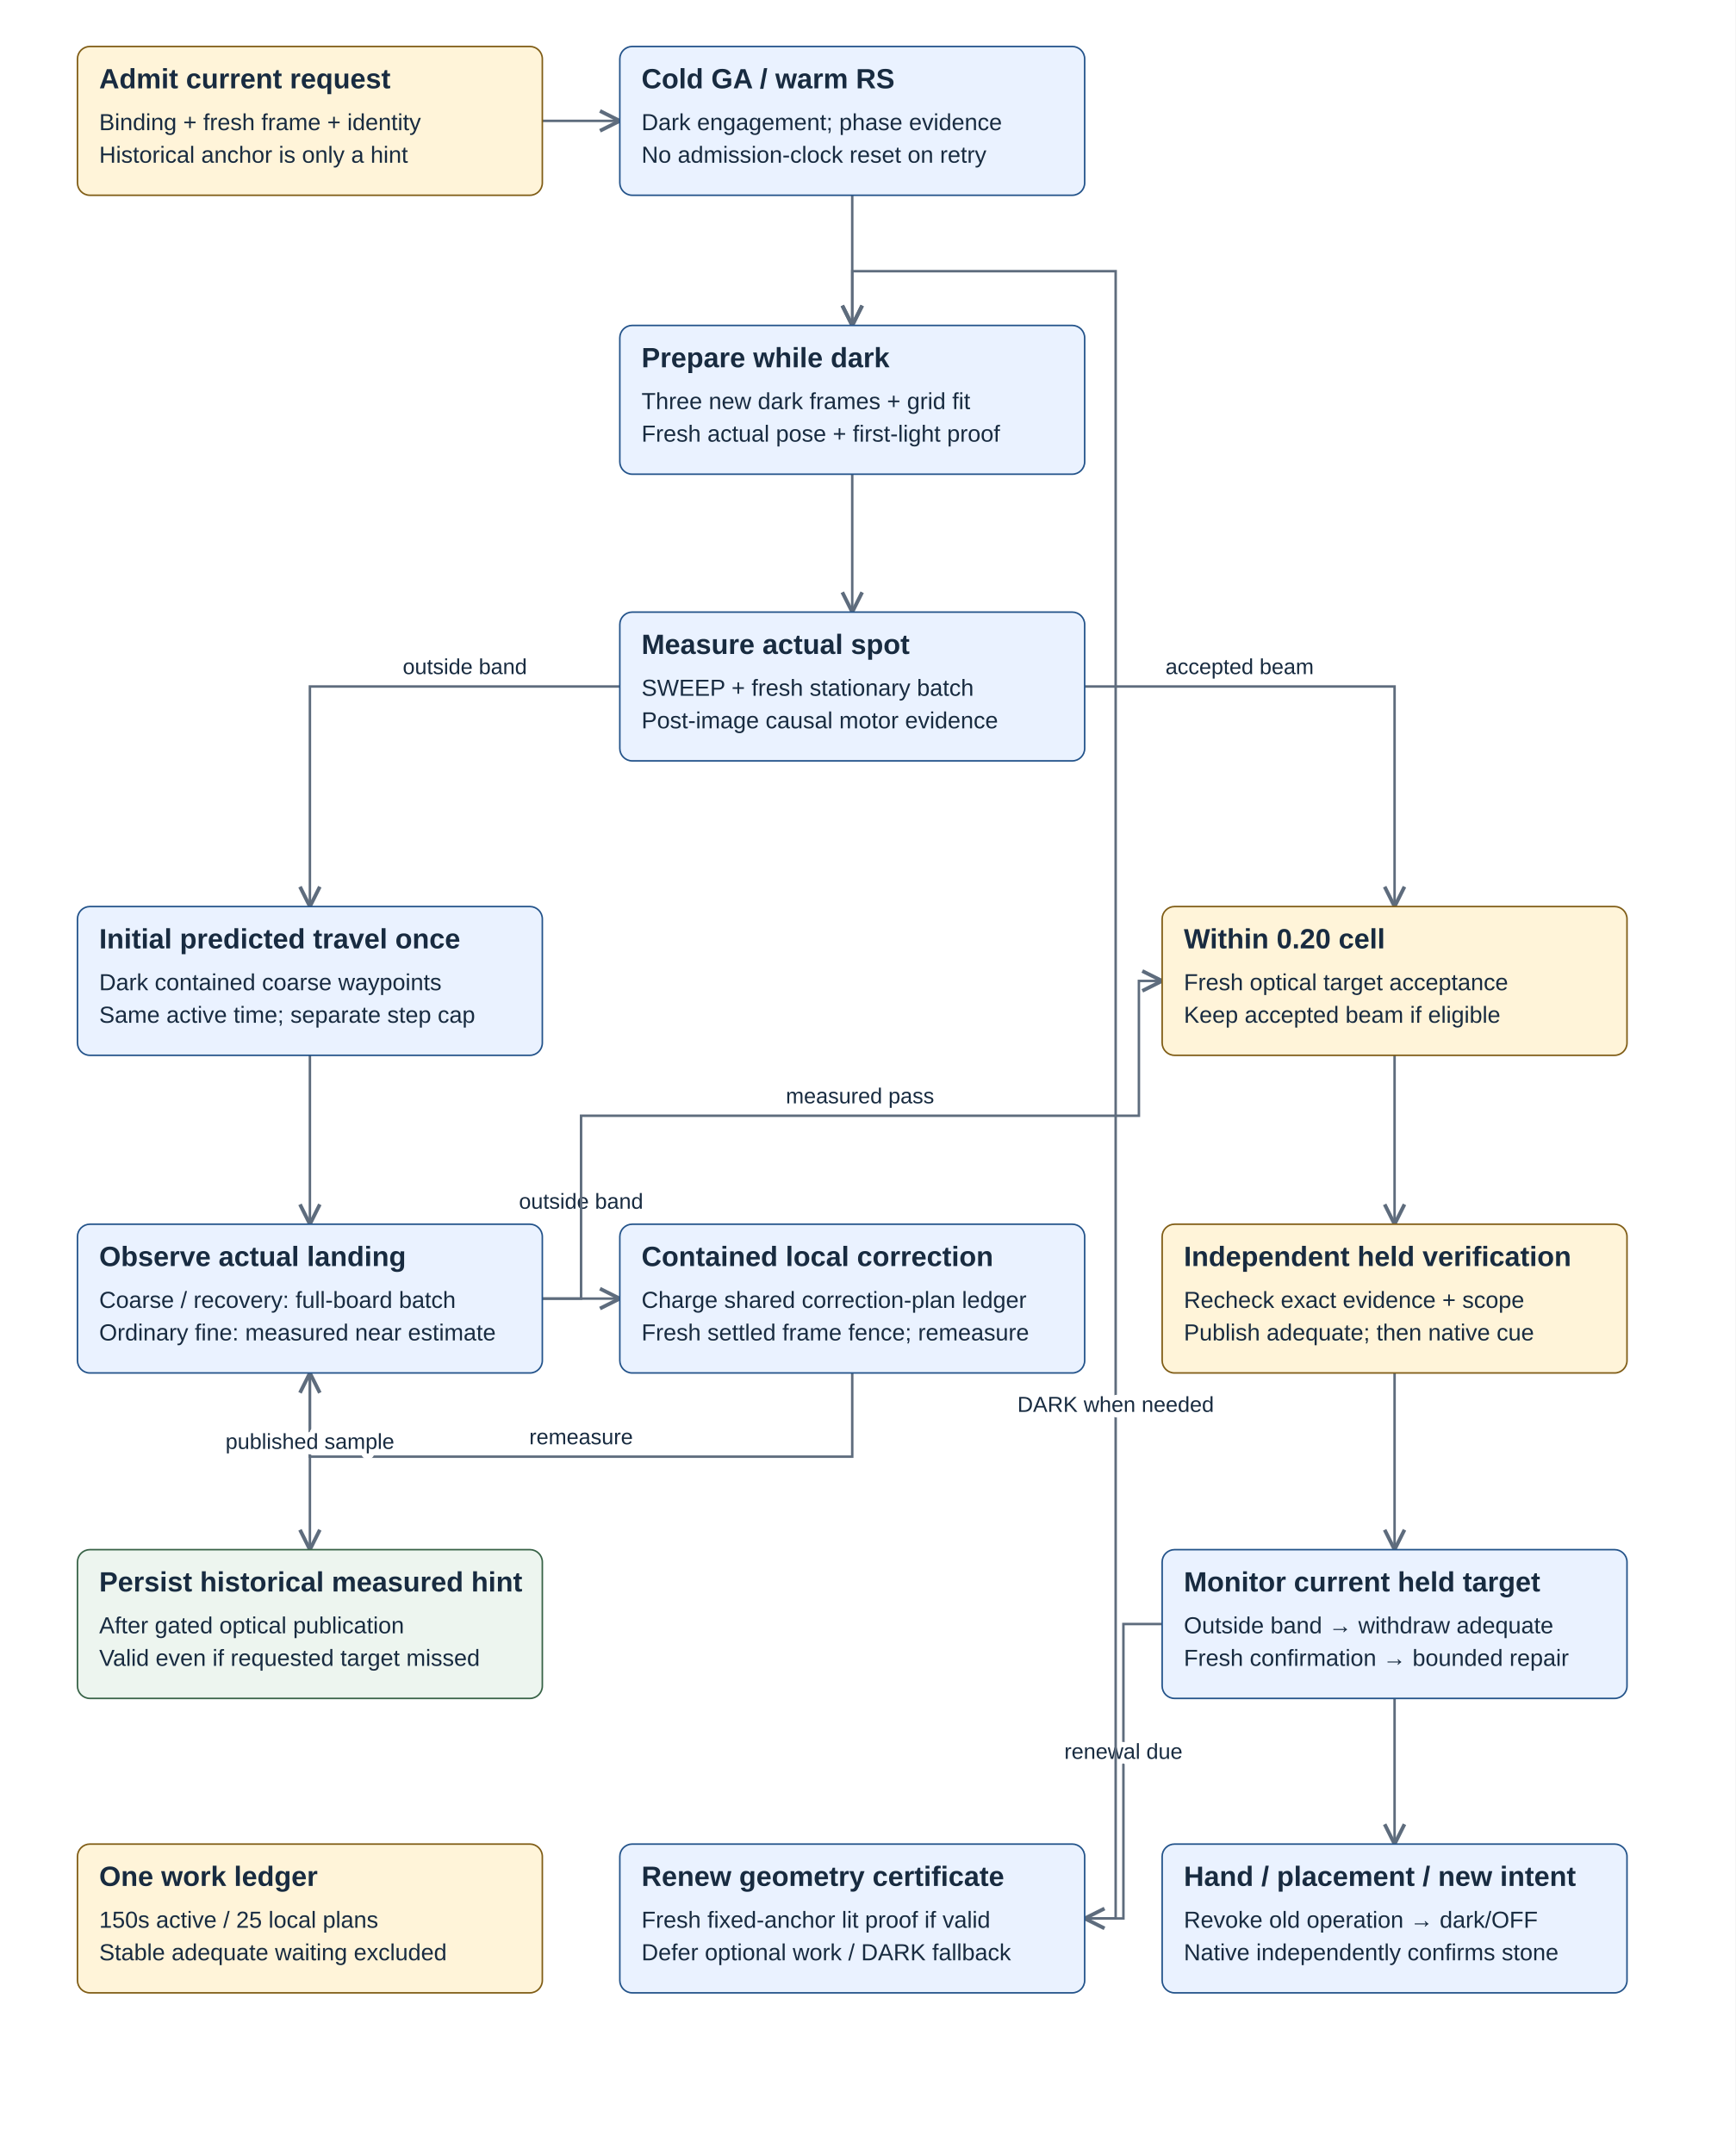
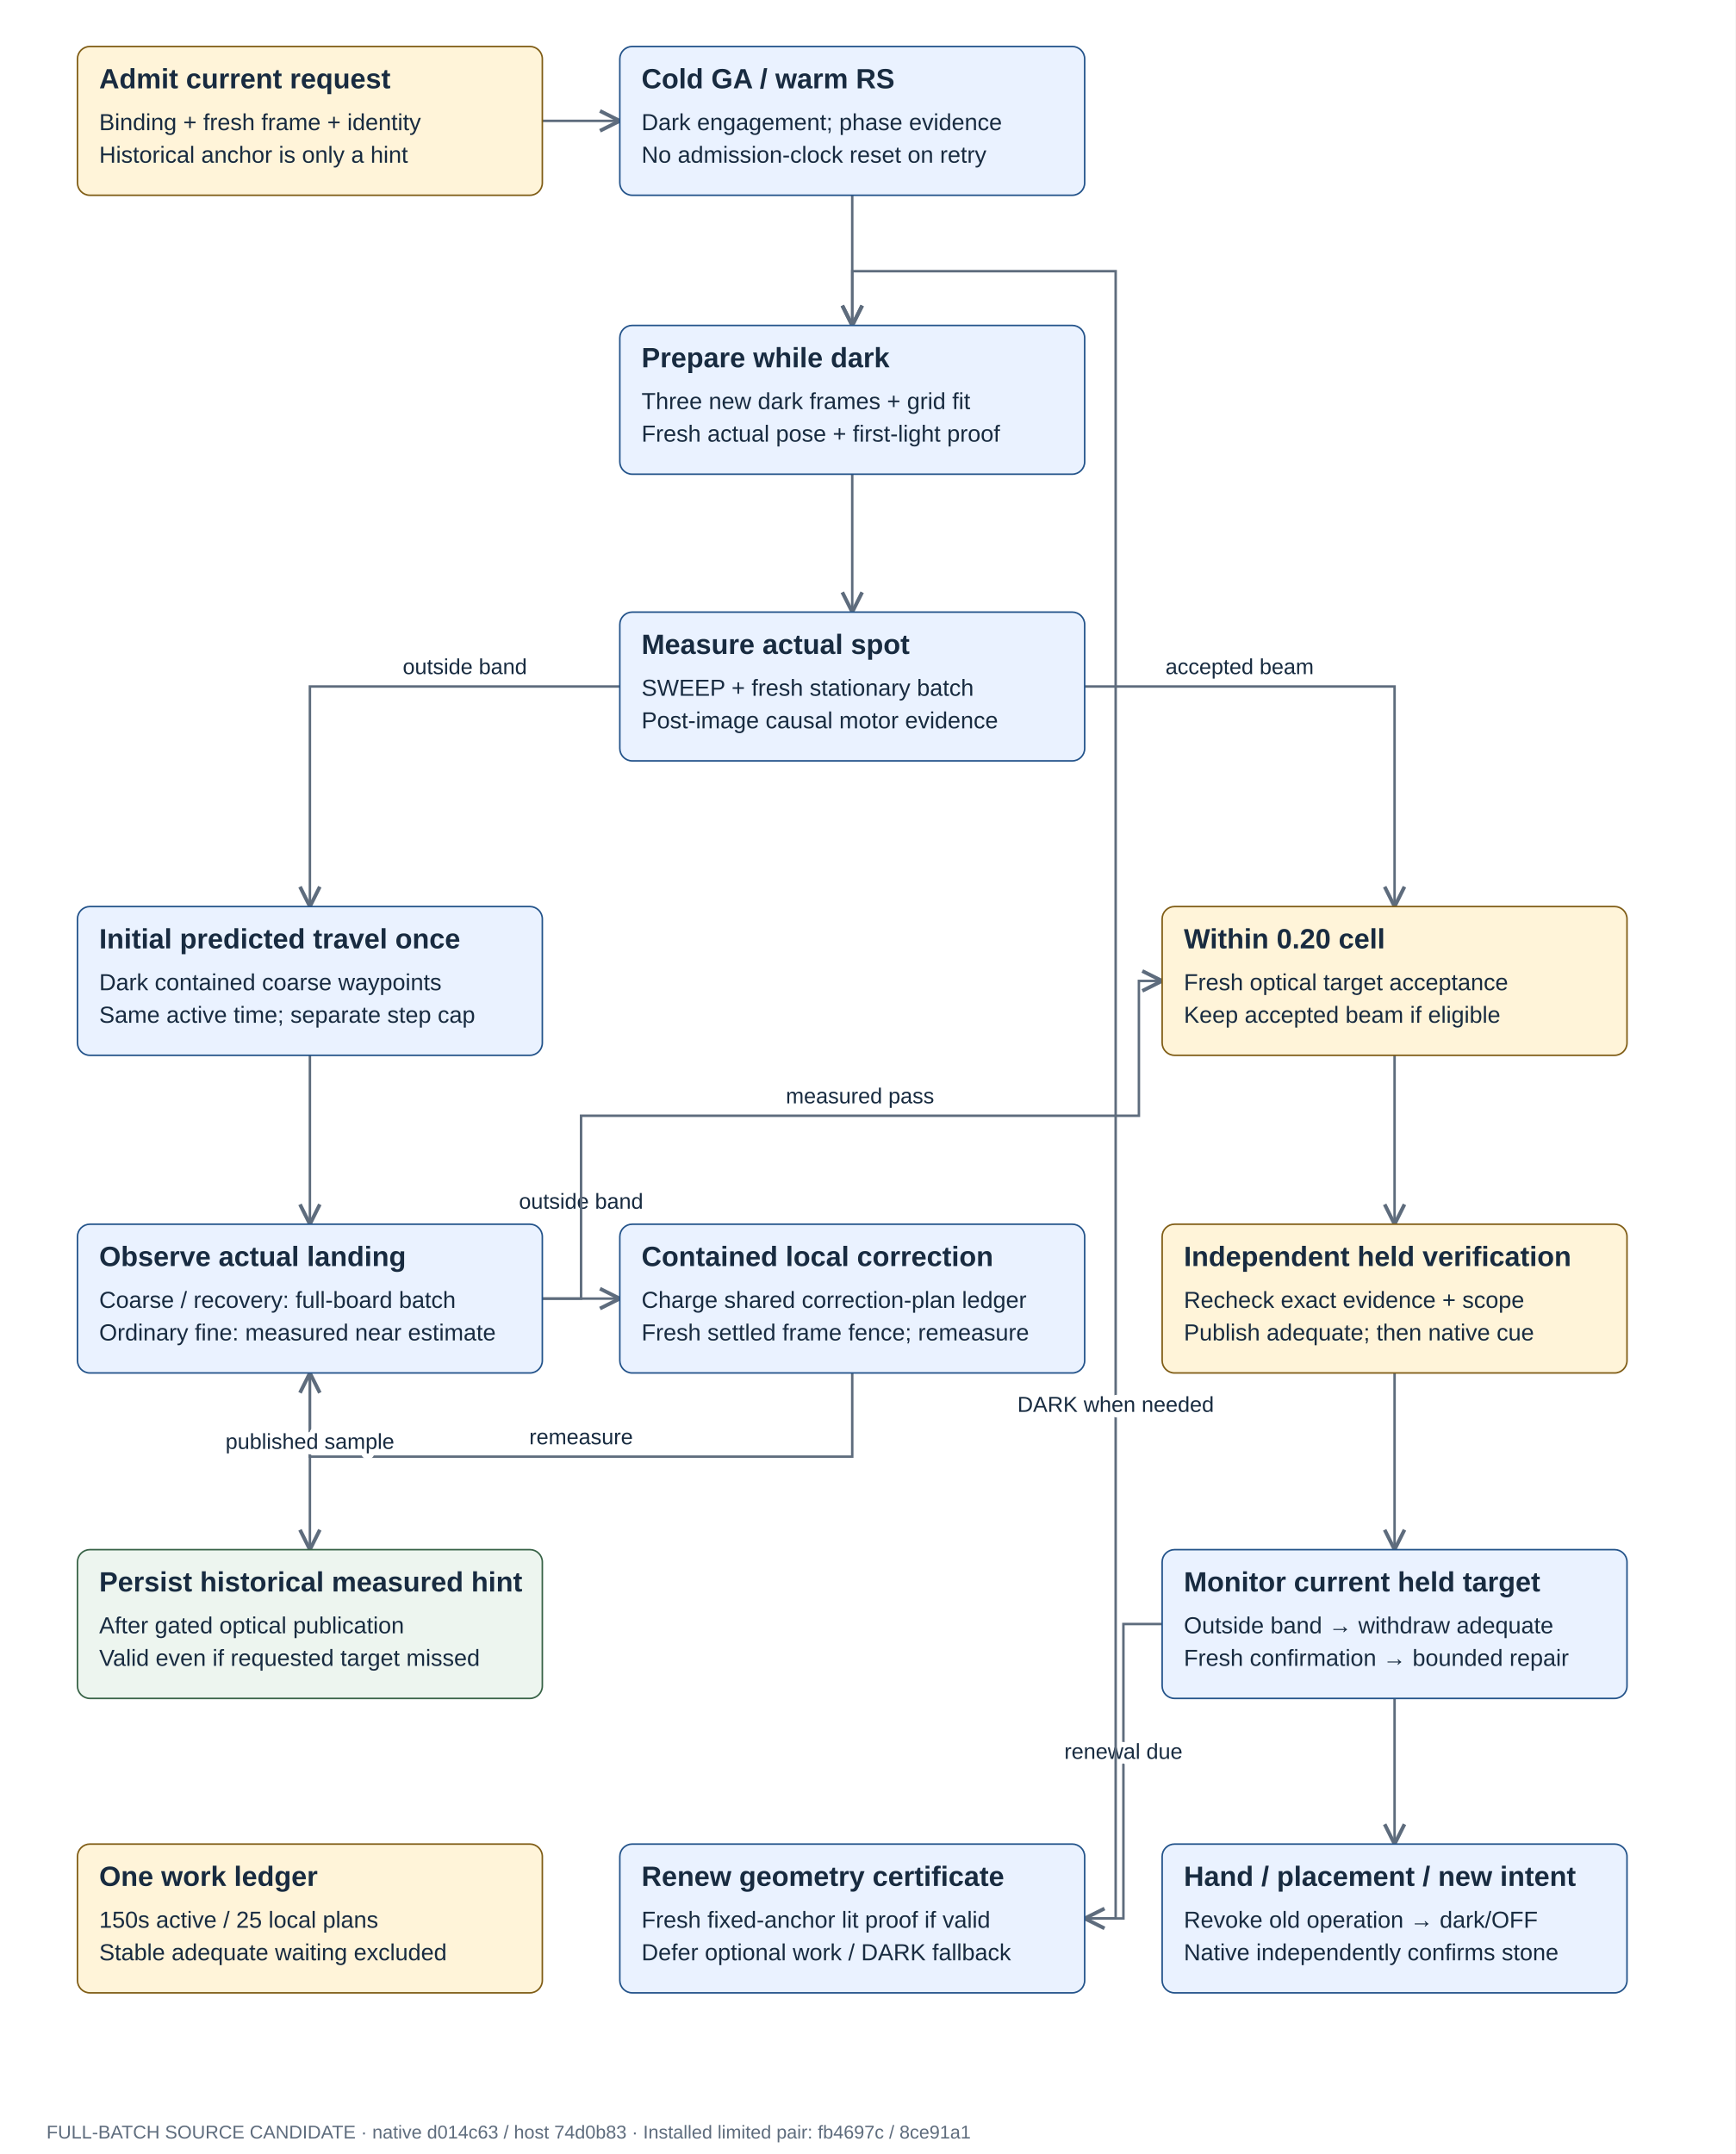
<svg xmlns="http://www.w3.org/2000/svg" viewBox="0 0 1120 1390" width="1120" height="1390" role="img" aria-labelledby="laser-title laser-desc">
  <defs>
    <marker id="arrow" markerWidth="10" markerHeight="10" refX="9" refY="5" orient="auto-start-reverse">
      <path d="M 1 1 L 9 5 L 1 9" fill="none" stroke="#5e6c7d" stroke-width="1.5" />
    </marker>
  </defs>
  <style>text{font-family:Arial,Helvetica,sans-serif;fill:#182b40}.edge-label{font-size:14px;paint-order:stroke;stroke:#fff;stroke-width:7px;stroke-linejoin:round}.node-title{font-size:18px;font-weight:600}.node-body{font-size:15px}</style>
  <rect width="100%" height="100%" fill="#fff" />
  <polyline points="350.0,78.0 400.0,78.0" fill="none" stroke="#5e6c7d" stroke-width="1.6" marker-end="url(#arrow)" />
  <polyline points="550.0,126.0 550.0,210.0" fill="none" stroke="#5e6c7d" stroke-width="1.6" marker-end="url(#arrow)" />
  <polyline points="550.0,306.0 550.0,395.0" fill="none" stroke="#5e6c7d" stroke-width="1.6" marker-end="url(#arrow)" />
  <polyline points="400.0,443.0 200,443 200.0,585.0" fill="none" stroke="#5e6c7d" stroke-width="1.6" marker-end="url(#arrow)" />
  <text class="edge-label" x="300.0" y="435.0" text-anchor="middle">outside band</text>
  <polyline points="700.0,443.0 900,443 900.0,585.0" fill="none" stroke="#5e6c7d" stroke-width="1.6" marker-end="url(#arrow)" />
  <text class="edge-label" x="800.0" y="435.0" text-anchor="middle">accepted beam</text>
  <polyline points="200.0,681.0 200.0,790.0" fill="none" stroke="#5e6c7d" stroke-width="1.6" marker-end="url(#arrow)" />
  <polyline points="350.0,838.0 400.0,838.0" fill="none" stroke="#5e6c7d" stroke-width="1.6" marker-end="url(#arrow)" />
  <text class="edge-label" x="375.0" y="780.0" text-anchor="middle">outside band</text>
  <polyline points="550.0,886.0 550,940 200,940 200.0,886.0" fill="none" stroke="#5e6c7d" stroke-width="1.6" marker-end="url(#arrow)" />
  <text class="edge-label" x="375.0" y="932.0" text-anchor="middle">remeasure</text>
  <polyline points="350.0,838.0 375,838 375,720 735,720 735,633 750.0,633.0" fill="none" stroke="#5e6c7d" stroke-width="1.6" marker-end="url(#arrow)" />
  <text class="edge-label" x="555.0" y="712.0" text-anchor="middle">measured pass</text>
  <polyline points="900.0,681.0 900.0,790.0" fill="none" stroke="#5e6c7d" stroke-width="1.6" marker-end="url(#arrow)" />
  <polyline points="900.0,886.0 900.0,1000.0" fill="none" stroke="#5e6c7d" stroke-width="1.6" marker-end="url(#arrow)" />
  <polyline points="900.0,1096.0 900.0,1190.0" fill="none" stroke="#5e6c7d" stroke-width="1.6" marker-end="url(#arrow)" />
  <polyline points="750.0,1048.0 725,1048 725,1238 700.0,1238.0" fill="none" stroke="#5e6c7d" stroke-width="1.6" marker-end="url(#arrow)" />
  <text class="edge-label" x="725.0" y="1135.0" text-anchor="middle">renewal due</text>
  <polyline points="700.0,1238.0 720,1238 720,175 550,175 550.0,210.0" fill="none" stroke="#5e6c7d" stroke-width="1.6" marker-end="url(#arrow)" />
  <text class="edge-label" x="720.0" y="911.1" text-anchor="middle">DARK when needed</text>
  <polyline points="200.0,886.0 200.0,1000.0" fill="none" stroke="#5e6c7d" stroke-width="1.6" marker-end="url(#arrow)" />
  <text class="edge-label" x="200.0" y="935.0" text-anchor="middle">published sample</text>
  <g data-node="admit">
    <rect x="50" y="30" width="300" height="96" rx="8" fill="#fff4d9" stroke="#805d16" />
    <text class="node-title" x="64" y="57">Admit current request</text>
    <text class="node-body" x="64" y="84">Binding + fresh frame + identity</text>
    <text class="node-body" x="64" y="105">Historical anchor is only a hint</text>
  </g>
  <g data-node="arm">
    <rect x="400" y="30" width="300" height="96" rx="8" fill="#eaf2ff" stroke="#23538a" />
    <text class="node-title" x="414" y="57">Cold GA / warm RS</text>
    <text class="node-body" x="414" y="84">Dark engagement; phase evidence</text>
    <text class="node-body" x="414" y="105">No admission-clock reset on retry</text>
  </g>
  <g data-node="prepare">
    <rect x="400" y="210" width="300" height="96" rx="8" fill="#eaf2ff" stroke="#23538a" />
    <text class="node-title" x="414" y="237">Prepare while dark</text>
    <text class="node-body" x="414" y="264">Three new dark frames + grid fit</text>
    <text class="node-body" x="414" y="285">Fresh actual pose + first-light proof</text>
  </g>
  <g data-node="initial">
    <rect x="400" y="395" width="300" height="96" rx="8" fill="#eaf2ff" stroke="#23538a" />
    <text class="node-title" x="414" y="422">Measure actual spot</text>
    <text class="node-body" x="414" y="449">SWEEP + fresh stationary batch</text>
    <text class="node-body" x="414" y="470">Post-image causal motor evidence</text>
  </g>
  <g data-node="coarse">
    <rect x="50" y="585" width="300" height="96" rx="8" fill="#eaf2ff" stroke="#23538a" />
    <text class="node-title" x="64" y="612">Initial predicted travel once</text>
    <text class="node-body" x="64" y="639">Dark contained coarse waypoints</text>
    <text class="node-body" x="64" y="660">Same active time; separate step cap</text>
  </g>
  <g data-node="observe">
    <rect x="50" y="790" width="300" height="96" rx="8" fill="#eaf2ff" stroke="#23538a" />
    <text class="node-title" x="64" y="817">Observe actual landing</text>
    <text class="node-body" x="64" y="844">Coarse / recovery: full-board batch</text>
    <text class="node-body" x="64" y="865">Ordinary fine: measured near estimate</text>
  </g>
  <g data-node="fine">
    <rect x="400" y="790" width="300" height="96" rx="8" fill="#eaf2ff" stroke="#23538a" />
    <text class="node-title" x="414" y="817">Contained local correction</text>
    <text class="node-body" x="414" y="844">Charge shared correction-plan ledger</text>
    <text class="node-body" x="414" y="865">Fresh settled frame fence; remeasure</text>
  </g>
  <g data-node="accept">
    <rect x="750" y="585" width="300" height="96" rx="8" fill="#fff4d9" stroke="#805d16" />
    <text class="node-title" x="764" y="612">Within 0.20 cell</text>
    <text class="node-body" x="764" y="639">Fresh optical target acceptance</text>
    <text class="node-body" x="764" y="660">Keep accepted beam if eligible</text>
  </g>
  <g data-node="hold">
    <rect x="750" y="790" width="300" height="96" rx="8" fill="#fff4d9" stroke="#805d16" />
    <text class="node-title" x="764" y="817">Independent held verification</text>
    <text class="node-body" x="764" y="844">Recheck exact evidence + scope</text>
    <text class="node-body" x="764" y="865">Publish adequate; then native cue</text>
  </g>
  <g data-node="monitor">
    <rect x="750" y="1000" width="300" height="96" rx="8" fill="#eaf2ff" stroke="#23538a" />
    <text class="node-title" x="764" y="1027">Monitor current held target</text>
    <text class="node-body" x="764" y="1054">Outside band → withdraw adequate</text>
    <text class="node-body" x="764" y="1075">Fresh confirmation → bounded repair</text>
  </g>
  <g data-node="renew">
    <rect x="400" y="1190" width="300" height="96" rx="8" fill="#eaf2ff" stroke="#23538a" />
    <text class="node-title" x="414" y="1217">Renew geometry certificate</text>
    <text class="node-body" x="414" y="1244">Fresh fixed-anchor lit proof if valid</text>
    <text class="node-body" x="414" y="1265">Defer optional work / DARK fallback</text>
  </g>
  <g data-node="anchor">
    <rect x="50" y="1000" width="300" height="96" rx="8" fill="#edf5ef" stroke="#386347" />
    <text class="node-title" x="64" y="1027">Persist historical measured hint</text>
    <text class="node-body" x="64" y="1054">After gated optical publication</text>
    <text class="node-body" x="64" y="1075">Valid even if requested target missed</text>
  </g>
  <g data-node="placement">
    <rect x="750" y="1190" width="300" height="96" rx="8" fill="#eaf2ff" stroke="#23538a" />
    <text class="node-title" x="764" y="1217">Hand / placement / new intent</text>
    <text class="node-body" x="764" y="1244">Revoke old operation → dark/OFF</text>
    <text class="node-body" x="764" y="1265">Native independently confirms stone</text>
  </g>
  <g data-node="budget">
    <rect x="50" y="1190" width="300" height="96" rx="8" fill="#fff4d9" stroke="#805d16" />
    <text class="node-title" x="64" y="1217">One work ledger</text>
    <text class="node-body" x="64" y="1244">150s active / 25 local plans</text>
    <text class="node-body" x="64" y="1265">Stable adequate waiting excluded</text>
  </g>
+   <text x="30" y="1380" style="font-size:12px;fill:#5e6c7d">FULL-BATCH SOURCE CANDIDATE · native d014c63 / host 74d0b83 · Installed limited pair: fb4697c / 8ce91a1</text>
</svg>
